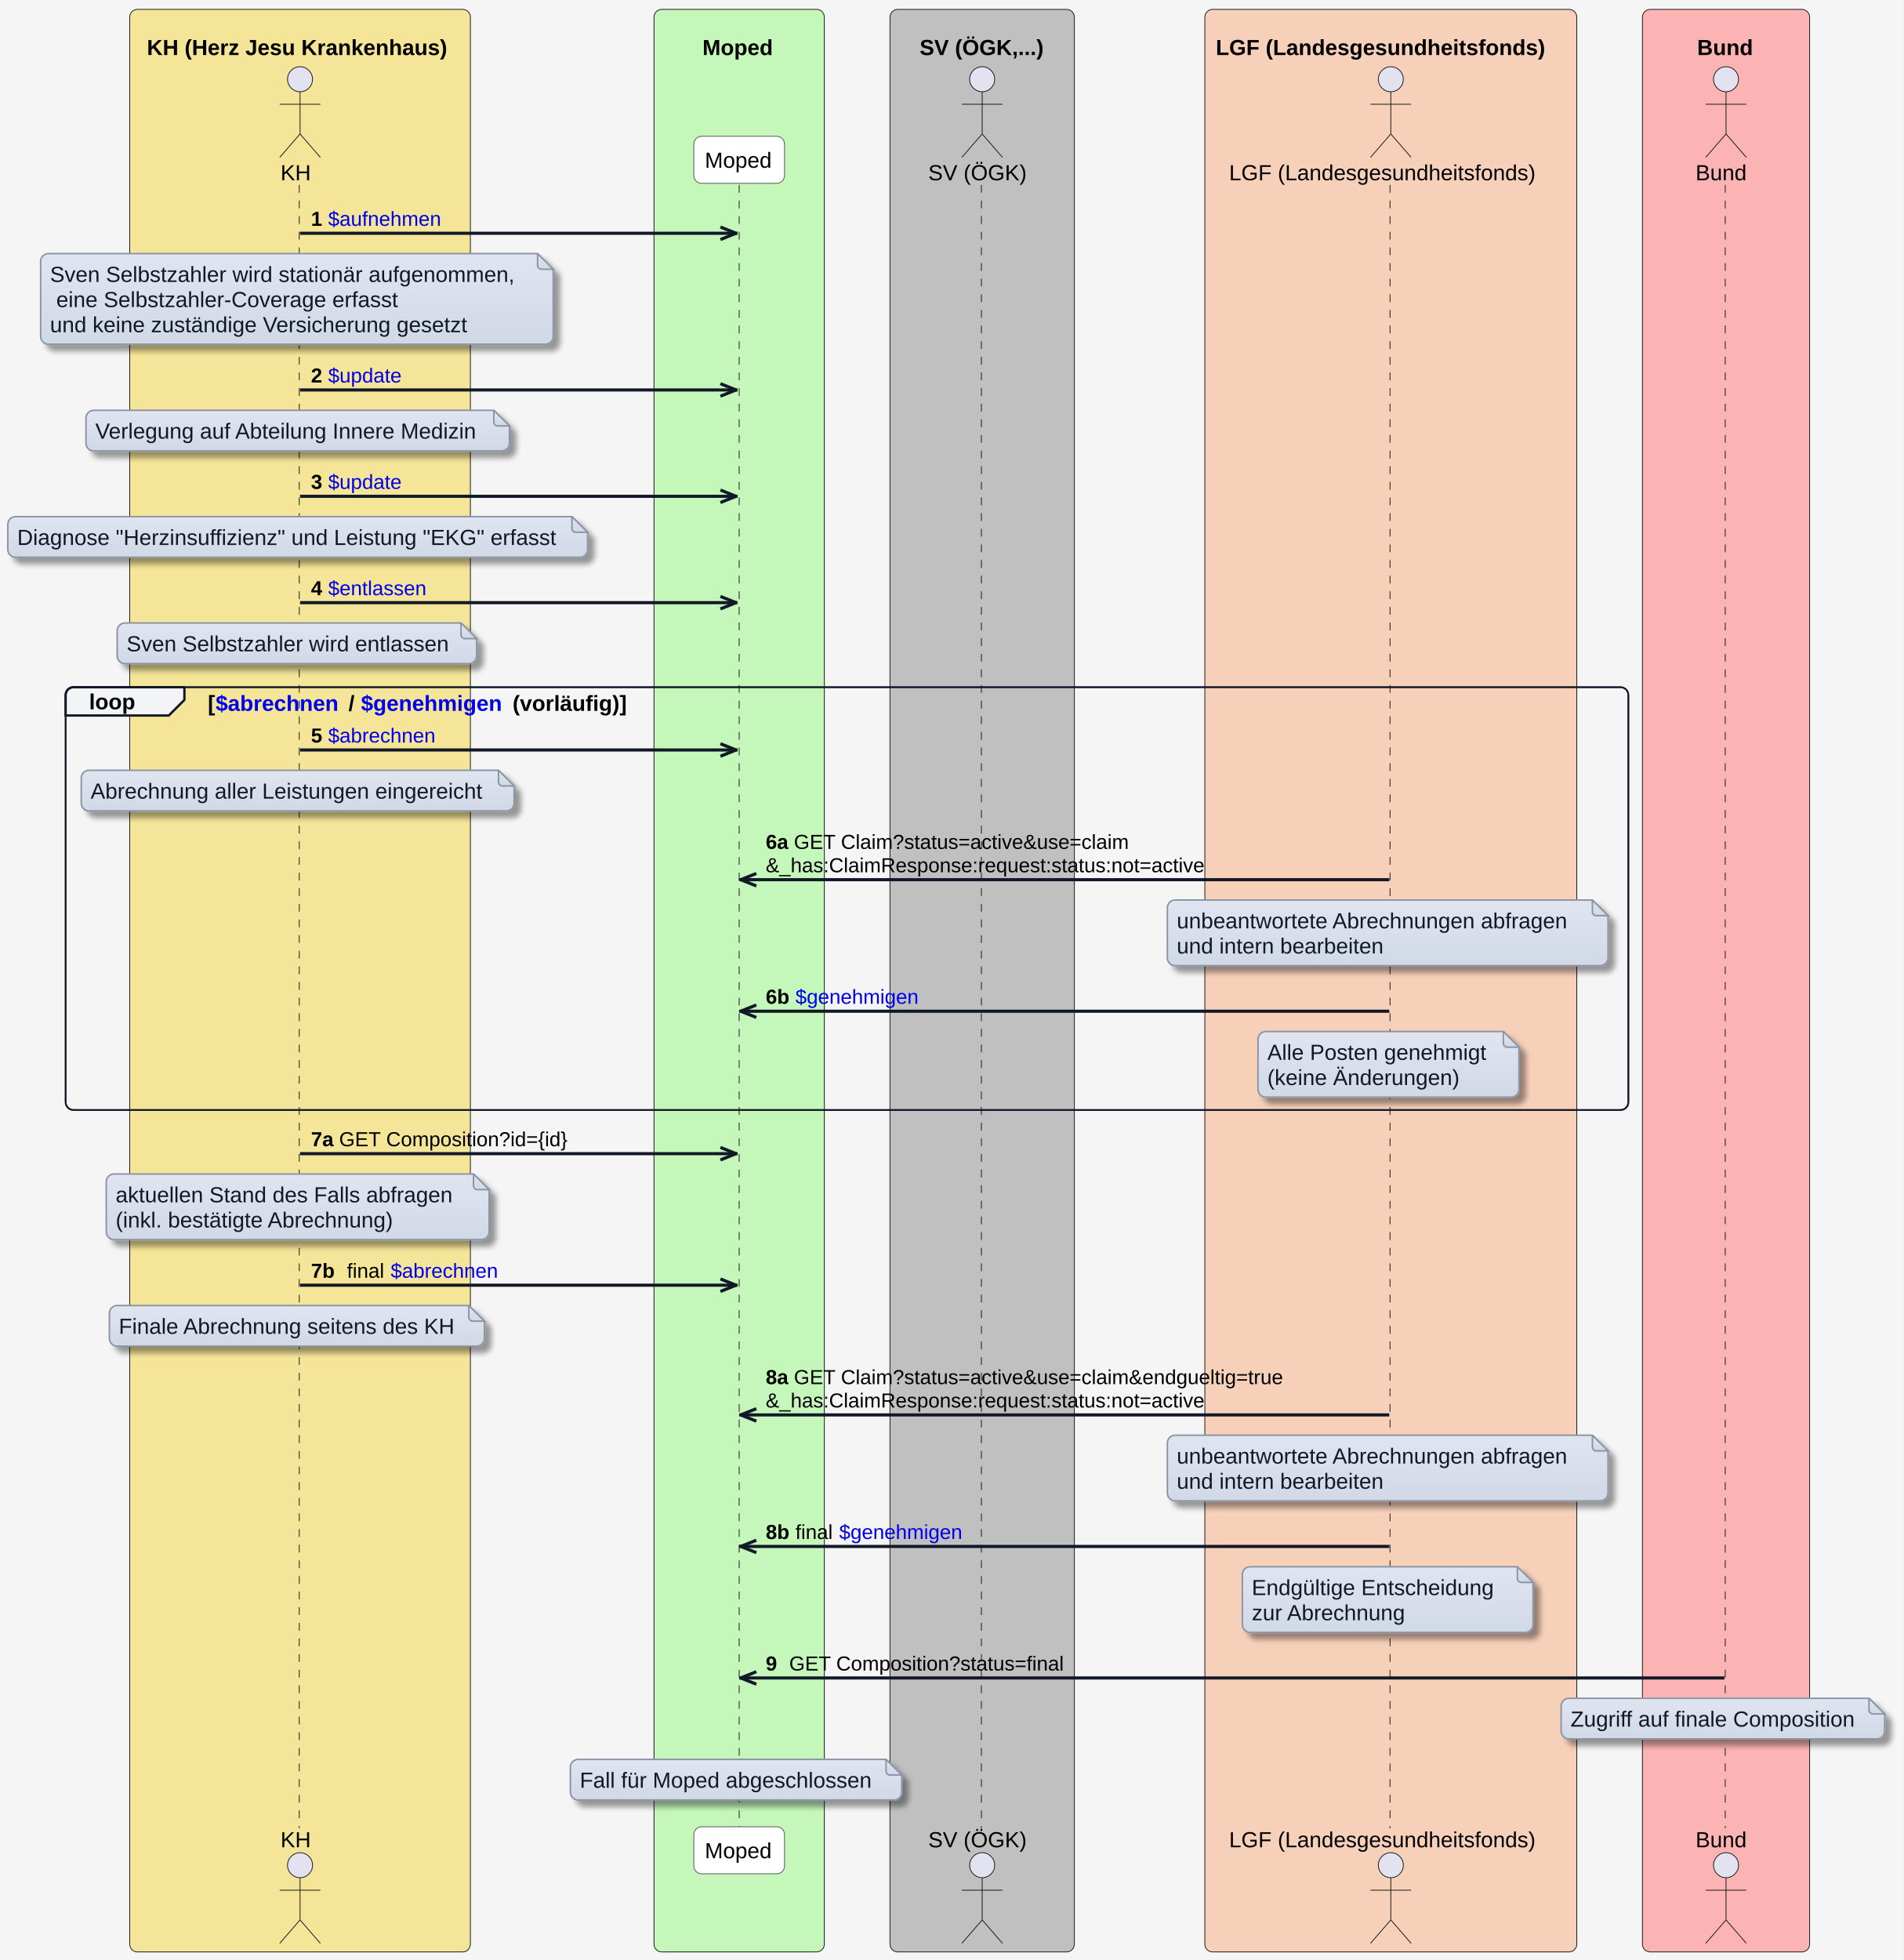
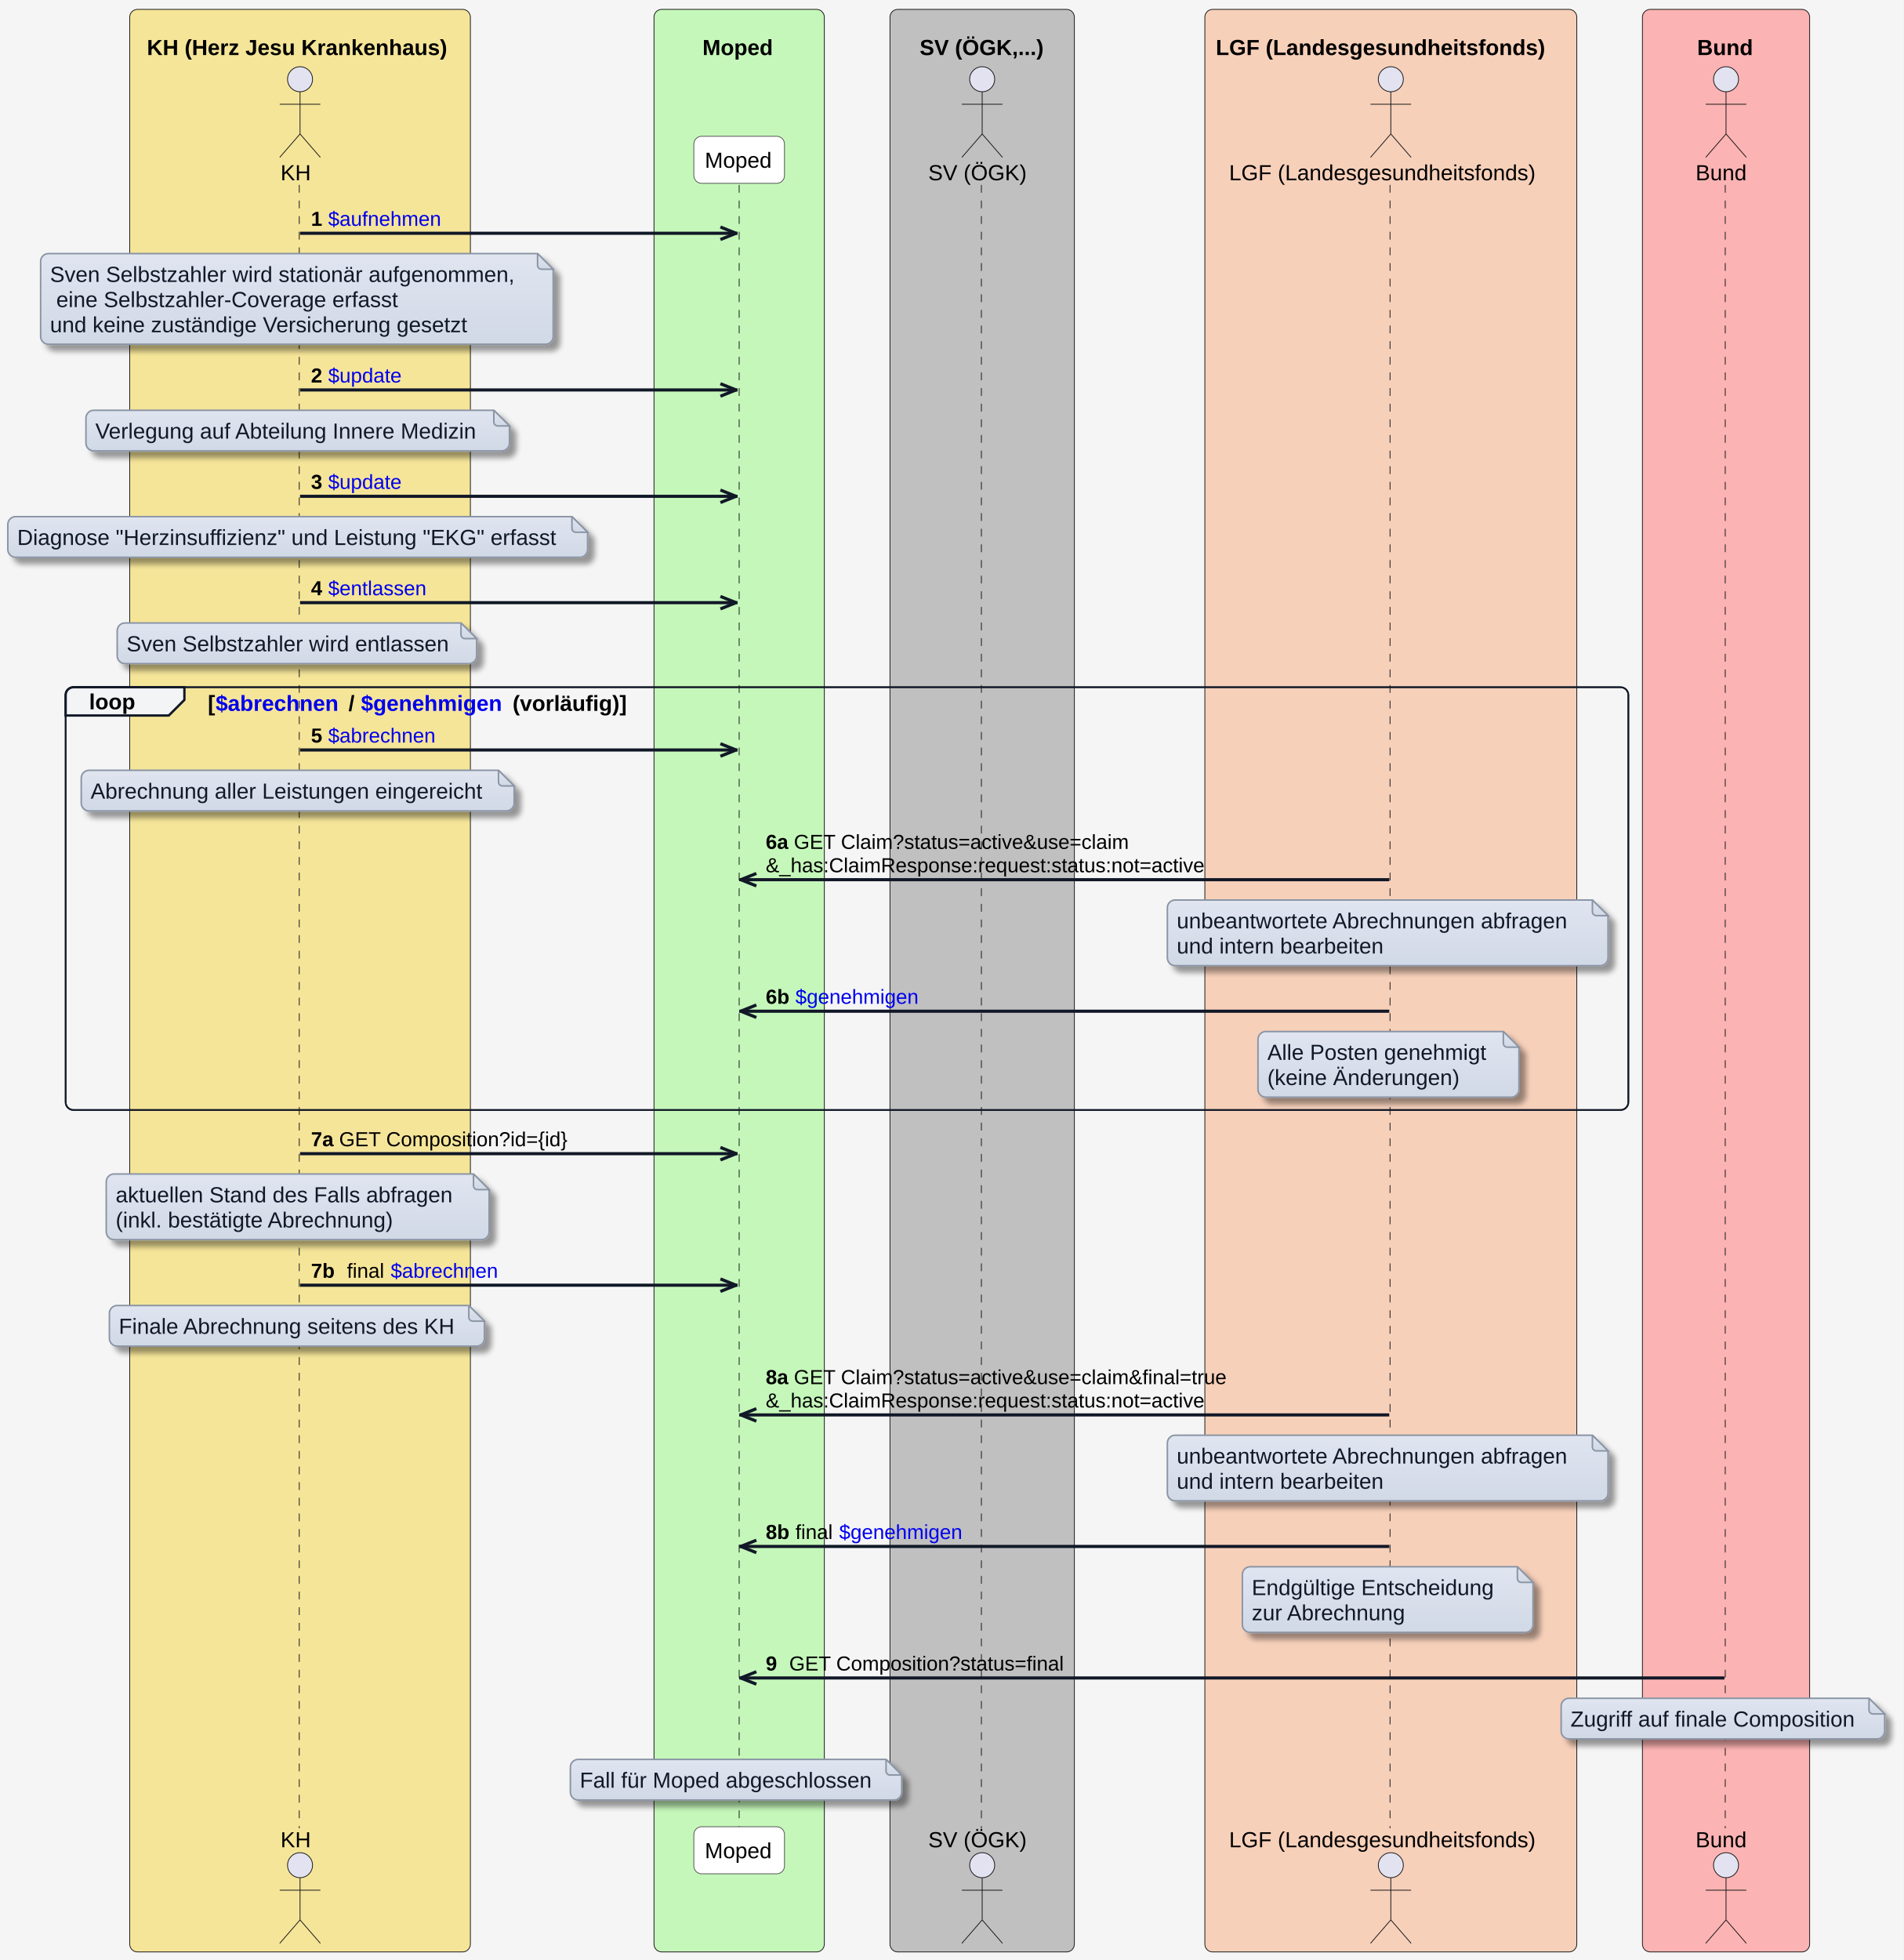
<svg xmlns="http://www.w3.org/2000/svg" xmlns:xlink="http://www.w3.org/1999/xlink" contentStyleType="text/css" height="1254px" preserveAspectRatio="none" style="width:1218px;height:1254px;background:#F5F5F5;" version="1.1" viewBox="0 0 1218 1254" width="1218px" zoomAndPan="magnify">
  <defs>
    <linearGradient id="gvfesu367sgdf0" x1="50%" x2="50%" y1="0%" y2="100%">
      <stop offset="0%" stop-color="#E0E5F0" />
      <stop offset="100%" stop-color="#D1D9E6" />
    </linearGradient>
    <filter height="300%" id="fvfesu367sgdf" width="300%" x="-1" y="-1">
      <feGaussianBlur result="blurOut" stdDeviation="2.0" />
      <feColorMatrix in="blurOut" result="blurOut2" type="matrix" values="0 0 0 0 0 0 0 0 0 0 0 0 0 0 0 0 0 0 .4 0" />
      <feOffset dx="4.0" dy="4.0" in="blurOut2" result="blurOut3" />
      <feBlend in="SourceGraphic" in2="blurOut3" mode="normal" />
    </filter>
  </defs>
  <g>
    <rect fill="#F5F5F5" height="1254" style="stroke:none;stroke-width:1.0;" width="1218" x="0" y="0" />
    <rect fill="#F5E599" height="1242.847" rx="5" ry="5" style="stroke:#181818;stroke-width:0.5;" width="218" x="83" y="6" />
    <text fill="#000000" font-family="Arial" font-size="14" font-weight="bold" lengthAdjust="spacing" textLength="4" x="86" y="19.132"> </text>
    <text fill="#000000" font-family="Arial" font-size="14" font-weight="bold" lengthAdjust="spacing" textLength="196" x="94" y="35.23">KH (Herz Jesu Krankenhaus)</text>
    <rect fill="#C5F7BA" height="1242.847" rx="5" ry="5" style="stroke:#181818;stroke-width:0.5;" width="109" x="418.5" y="6" />
    <text fill="#000000" font-family="Arial" font-size="14" font-weight="bold" lengthAdjust="spacing" textLength="4" x="421.5" y="19.132"> </text>
    <text fill="#000000" font-family="Arial" font-size="14" font-weight="bold" lengthAdjust="spacing" textLength="47" x="449.5" y="35.23">Moped</text>
    <rect fill="#C0C0C0" height="1242.847" rx="5" ry="5" style="stroke:#181818;stroke-width:0.5;" width="118" x="569.5" y="6" />
    <text fill="#000000" font-family="Arial" font-size="14" font-weight="bold" lengthAdjust="spacing" textLength="4" x="572.5" y="19.132"> </text>
    <text fill="#000000" font-family="Arial" font-size="14" font-weight="bold" lengthAdjust="spacing" textLength="80" x="588.5" y="35.23">SV (ÖGK,...)</text>
    <rect fill="#F7D0BA" height="1242.847" rx="5" ry="5" style="stroke:#181818;stroke-width:0.5;" width="238" x="771" y="6" />
    <text fill="#000000" font-family="Arial" font-size="14" font-weight="bold" lengthAdjust="spacing" textLength="4" x="774" y="19.132"> </text>
    <text fill="#000000" font-family="Arial" font-size="14" font-weight="bold" lengthAdjust="spacing" textLength="220" x="778" y="35.23">LGF (Landesgesundheitsfonds)</text>
    <rect fill="#FCB3B3" height="1242.847" rx="5" ry="5" style="stroke:#181818;stroke-width:0.5;" width="107" x="1051" y="6" />
    <text fill="#000000" font-family="Arial" font-size="14" font-weight="bold" lengthAdjust="spacing" textLength="4" x="1054" y="19.132"> </text>
    <text fill="#000000" font-family="Arial" font-size="14" font-weight="bold" lengthAdjust="spacing" textLength="37" x="1086" y="35.23">Bund</text>
    <rect fill="none" height="270.485" rx="5" ry="5" style="stroke:#111827;stroke-width:1.0;" width="1000" x="42" y="439.683" />
    <line style="stroke:#181818;stroke-width:0.5;stroke-dasharray:5.0,5.0;" x1="191.5" x2="191.5" y1="118.296" y2="1169.748" />
    <line style="stroke:#181818;stroke-width:0.5;stroke-dasharray:5.0,5.0;" x1="473" x2="473" y1="118.296" y2="1169.748" />
    <line style="stroke:#181818;stroke-width:0.5;stroke-dasharray:5.0,5.0;" x1="628" x2="628" y1="118.296" y2="1169.748" />
    <line style="stroke:#181818;stroke-width:0.5;stroke-dasharray:5.0,5.0;" x1="889.5" x2="889.5" y1="118.296" y2="1169.748" />
    <line style="stroke:#181818;stroke-width:0.5;stroke-dasharray:5.0,5.0;" x1="1104" x2="1104" y1="118.296" y2="1169.748" />
    <text fill="#000000" font-family="Arial" font-size="14" lengthAdjust="spacing" textLength="19" x="179.5" y="115.329">KH</text>
    <ellipse cx="192" cy="50.697" fill="#E2E2F0" rx="8" ry="8" style="stroke:#181818;stroke-width:0.5;" />
    <path d="M192,58.697 L192,85.697 M179,66.697 L205,66.697 M192,85.697 L179,100.697 M192,85.697 L205,100.697 " fill="none" style="stroke:#181818;stroke-width:0.5;" />
    <text fill="#000000" font-family="Arial" font-size="14" lengthAdjust="spacing" textLength="19" x="179.5" y="1181.88">KH</text>
    <ellipse cx="192" cy="1193.347" fill="#E2E2F0" rx="8" ry="8" style="stroke:#181818;stroke-width:0.5;" />
    <path d="M192,1201.347 L192,1228.347 M179,1209.347 L205,1209.347 M192,1228.347 L179,1243.347 M192,1228.347 L205,1243.347 " fill="none" style="stroke:#181818;stroke-width:0.5;" />
    <rect fill="#FFFFFF" height="30.099" rx="5" ry="5" style="stroke:#555555;stroke-width:0.5;" width="58" x="444" y="87.197" />
    <text fill="#000000" font-family="Arial" font-size="14" lengthAdjust="spacing" textLength="44" x="451" y="107.329">Moped</text>
    <rect fill="#FFFFFF" height="30.099" rx="5" ry="5" style="stroke:#555555;stroke-width:0.5;" width="58" x="444" y="1168.748" />
    <text fill="#000000" font-family="Arial" font-size="14" lengthAdjust="spacing" textLength="44" x="451" y="1188.88">Moped</text>
    <text fill="#000000" font-family="Arial" font-size="14" lengthAdjust="spacing" textLength="63" x="594" y="115.329">SV (ÖGK)</text>
    <ellipse cx="628.5" cy="50.697" fill="#E2E2F0" rx="8" ry="8" style="stroke:#181818;stroke-width:0.5;" />
    <path d="M628.5,58.697 L628.5,85.697 M615.5,66.697 L641.5,66.697 M628.5,85.697 L615.5,100.697 M628.5,85.697 L641.5,100.697 " fill="none" style="stroke:#181818;stroke-width:0.5;" />
    <text fill="#000000" font-family="Arial" font-size="14" lengthAdjust="spacing" textLength="63" x="594" y="1181.88">SV (ÖGK)</text>
    <ellipse cx="628.5" cy="1193.347" fill="#E2E2F0" rx="8" ry="8" style="stroke:#181818;stroke-width:0.5;" />
    <path d="M628.5,1201.347 L628.5,1228.347 M615.5,1209.347 L641.5,1209.347 M628.5,1228.347 L615.5,1243.347 M628.5,1228.347 L641.5,1243.347 " fill="none" style="stroke:#181818;stroke-width:0.5;" />
    <text fill="#000000" font-family="Arial" font-size="14" lengthAdjust="spacing" textLength="201" x="786.5" y="115.329">LGF (Landesgesundheitsfonds)</text>
    <ellipse cx="890" cy="50.697" fill="#E2E2F0" rx="8" ry="8" style="stroke:#181818;stroke-width:0.5;" />
    <path d="M890,58.697 L890,85.697 M877,66.697 L903,66.697 M890,85.697 L877,100.697 M890,85.697 L903,100.697 " fill="none" style="stroke:#181818;stroke-width:0.5;" />
    <text fill="#000000" font-family="Arial" font-size="14" lengthAdjust="spacing" textLength="201" x="786.5" y="1181.88">LGF (Landesgesundheitsfonds)</text>
    <ellipse cx="890" cy="1193.347" fill="#E2E2F0" rx="8" ry="8" style="stroke:#181818;stroke-width:0.5;" />
    <path d="M890,1201.347 L890,1228.347 M877,1209.347 L903,1209.347 M890,1228.347 L877,1243.347 M890,1228.347 L903,1243.347 " fill="none" style="stroke:#181818;stroke-width:0.5;" />
    <text fill="#000000" font-family="Arial" font-size="14" lengthAdjust="spacing" textLength="33" x="1085" y="115.329">Bund</text>
    <ellipse cx="1104.5" cy="50.697" fill="#E2E2F0" rx="8" ry="8" style="stroke:#181818;stroke-width:0.5;" />
    <path d="M1104.5,58.697 L1104.5,85.697 M1091.5,66.697 L1117.5,66.697 M1104.5,85.697 L1091.5,100.697 M1104.5,85.697 L1117.5,100.697 " fill="none" style="stroke:#181818;stroke-width:0.5;" />
    <text fill="#000000" font-family="Arial" font-size="14" lengthAdjust="spacing" textLength="33" x="1085" y="1181.88">Bund</text>
    <ellipse cx="1104.5" cy="1193.347" fill="#E2E2F0" rx="8" ry="8" style="stroke:#181818;stroke-width:0.5;" />
    <path d="M1104.5,1201.347 L1104.5,1228.347 M1091.5,1209.347 L1117.5,1209.347 M1104.5,1228.347 L1091.5,1243.347 M1104.5,1228.347 L1117.5,1243.347 " fill="none" style="stroke:#181818;stroke-width:0.5;" />
    <line style="stroke:#111827;stroke-width:2.0;" x1="471" x2="461" y1="149.245" y2="145.245" />
    <line style="stroke:#111827;stroke-width:2.0;" x1="471" x2="461" y1="149.245" y2="153.245" />
    <line style="stroke:#111827;stroke-width:2.0;" x1="192" x2="472" y1="149.245" y2="149.245" />
    <text fill="#000000" font-family="Arial" font-size="13" font-weight="bold" lengthAdjust="spacing" textLength="7" x="199" y="144.49">1</text>
    <text fill="#000000" font-family="Arial" font-size="13" lengthAdjust="spacing" textLength="4" x="206" y="144.49"> </text>
    <a href="OperationDefinition-MOPED.Patient.Aufnehmen.html" target="_top" title="OperationDefinition-MOPED.Patient.Aufnehmen.html" xlink:actuate="onRequest" xlink:href="OperationDefinition-MOPED.Patient.Aufnehmen.html" xlink:show="new" xlink:title="OperationDefinition-MOPED.Patient.Aufnehmen.html" xlink:type="simple">
      <text fill="#0000EE" font-family="Arial" font-size="13" lengthAdjust="spacing" textLength="71" x="210" y="144.49">$aufnehmen</text>
    </a>
    <path d="M26,167.245 L26,215.245 A5,5 0 0 0 31,220.245 L349,220.245 A5,5 0 0 0 354,215.245 L354,172.245 L344,162.245 L31,162.245 A5,5 0 0 0 26,167.245 " fill="url(#gvfesu367sgdf0)" filter="url(#fvfesu367sgdf)" style="stroke:#8B95A5;stroke-width:1.0;" />
    <path d="M344,162.245 L344,169.745 A2.5,2.5 0 0 0 346.5,172.245 L354,172.245 L344,162.245 " fill="url(#gvfesu367sgdf0)" style="stroke:#8B95A5;stroke-width:1.0;" />
    <text fill="#111827" font-family="Arial" font-size="14" lengthAdjust="spacing" textLength="303" x="32" y="180.376">Sven Selbstzahler wird stationär aufgenommen,</text>
    <text fill="#111827" font-family="Arial" font-size="14" lengthAdjust="spacing" textLength="223" x="36" y="196.475">eine Selbstzahler-Coverage erfasst</text>
    <text fill="#111827" font-family="Arial" font-size="14" lengthAdjust="spacing" textLength="273" x="32" y="212.574">und keine zuständige Versicherung gesetzt</text>
    <line style="stroke:#111827;stroke-width:2.0;" x1="471" x2="461" y1="249.489" y2="245.489" />
    <line style="stroke:#111827;stroke-width:2.0;" x1="471" x2="461" y1="249.489" y2="253.489" />
    <line style="stroke:#111827;stroke-width:2.0;" x1="192" x2="472" y1="249.489" y2="249.489" />
    <text fill="#000000" font-family="Arial" font-size="13" font-weight="bold" lengthAdjust="spacing" textLength="7" x="199" y="244.734">2</text>
    <text fill="#000000" font-family="Arial" font-size="13" lengthAdjust="spacing" textLength="4" x="206" y="244.734"> </text>
    <a href="OperationDefinition-MOPED.Daten.Update.html" target="_top" title="OperationDefinition-MOPED.Daten.Update.html" xlink:actuate="onRequest" xlink:href="OperationDefinition-MOPED.Daten.Update.html" xlink:show="new" xlink:title="OperationDefinition-MOPED.Daten.Update.html" xlink:type="simple">
      <text fill="#0000EE" font-family="Arial" font-size="13" lengthAdjust="spacing" textLength="46" x="210" y="244.734">$update</text>
    </a>
    <path d="M55,267.489 L55,283.489 A5,5 0 0 0 60,288.489 L321,288.489 A5,5 0 0 0 326,283.489 L326,272.489 L316,262.489 L60,262.489 A5,5 0 0 0 55,267.489 " fill="url(#gvfesu367sgdf0)" filter="url(#fvfesu367sgdf)" style="stroke:#8B95A5;stroke-width:1.0;" />
    <path d="M316,262.489 L316,269.989 A2.5,2.5 0 0 0 318.5,272.489 L326,272.489 L316,262.489 " fill="url(#gvfesu367sgdf0)" style="stroke:#8B95A5;stroke-width:1.0;" />
    <text fill="#111827" font-family="Arial" font-size="14" lengthAdjust="spacing" textLength="250" x="61" y="280.621">Verlegung auf Abteilung Innere Medizin</text>
    <line style="stroke:#111827;stroke-width:2.0;" x1="471" x2="461" y1="317.537" y2="313.537" />
    <line style="stroke:#111827;stroke-width:2.0;" x1="471" x2="461" y1="317.537" y2="321.537" />
    <line style="stroke:#111827;stroke-width:2.0;" x1="192" x2="472" y1="317.537" y2="317.537" />
    <text fill="#000000" font-family="Arial" font-size="13" font-weight="bold" lengthAdjust="spacing" textLength="7" x="199" y="312.782">3</text>
    <text fill="#000000" font-family="Arial" font-size="13" lengthAdjust="spacing" textLength="4" x="206" y="312.782"> </text>
    <a href="OperationDefinition-MOPED.Daten.Update.html" target="_top" title="OperationDefinition-MOPED.Daten.Update.html" xlink:actuate="onRequest" xlink:href="OperationDefinition-MOPED.Daten.Update.html" xlink:show="new" xlink:title="OperationDefinition-MOPED.Daten.Update.html" xlink:type="simple">
      <text fill="#0000EE" font-family="Arial" font-size="13" lengthAdjust="spacing" textLength="46" x="210" y="312.782">$update</text>
    </a>
    <path d="M5,335.537 L5,351.537 A5,5 0 0 0 10,356.537 L371,356.537 A5,5 0 0 0 376,351.537 L376,340.537 L366,330.537 L10,330.537 A5,5 0 0 0 5,335.537 " fill="url(#gvfesu367sgdf0)" filter="url(#fvfesu367sgdf)" style="stroke:#8B95A5;stroke-width:1.0;" />
    <path d="M366,330.537 L366,338.037 A2.5,2.5 0 0 0 368.5,340.537 L376,340.537 L366,330.537 " fill="url(#gvfesu367sgdf0)" style="stroke:#8B95A5;stroke-width:1.0;" />
    <text fill="#111827" font-family="Arial" font-size="14" lengthAdjust="spacing" textLength="350" x="11" y="348.668">Diagnose "Herzinsuffizienz" und Leistung "EKG" erfasst</text>
    <line style="stroke:#111827;stroke-width:2.0;" x1="471" x2="461" y1="385.584" y2="381.584" />
    <line style="stroke:#111827;stroke-width:2.0;" x1="471" x2="461" y1="385.584" y2="389.584" />
    <line style="stroke:#111827;stroke-width:2.0;" x1="192" x2="472" y1="385.584" y2="385.584" />
    <text fill="#000000" font-family="Arial" font-size="13" font-weight="bold" lengthAdjust="spacing" textLength="7" x="199" y="380.829">4</text>
    <text fill="#000000" font-family="Arial" font-size="13" lengthAdjust="spacing" textLength="4" x="206" y="380.829"> </text>
    <a href="OperationDefinition-MOPED.Patient.Entlassen.html" target="_top" title="OperationDefinition-MOPED.Patient.Entlassen.html" xlink:actuate="onRequest" xlink:href="OperationDefinition-MOPED.Patient.Entlassen.html" xlink:show="new" xlink:title="OperationDefinition-MOPED.Patient.Entlassen.html" xlink:type="simple">
      <text fill="#0000EE" font-family="Arial" font-size="13" lengthAdjust="spacing" textLength="63" x="210" y="380.829">$entlassen</text>
    </a>
    <path d="M75,403.584 L75,419.584 A5,5 0 0 0 80,424.584 L300,424.584 A5,5 0 0 0 305,419.584 L305,408.584 L295,398.584 L80,398.584 A5,5 0 0 0 75,403.584 " fill="url(#gvfesu367sgdf0)" filter="url(#fvfesu367sgdf)" style="stroke:#8B95A5;stroke-width:1.0;" />
    <path d="M295,398.584 L295,406.084 A2.5,2.5 0 0 0 297.5,408.584 L305,408.584 L295,398.584 " fill="url(#gvfesu367sgdf0)" style="stroke:#8B95A5;stroke-width:1.0;" />
    <text fill="#111827" font-family="Arial" font-size="14" lengthAdjust="spacing" textLength="209" x="81" y="416.716">Sven Selbstzahler wird entlassen</text>
    <path d="M47,439.683 L118,439.683 L118,447.781 L108,457.781 L42,457.781 L42,444.683 A5,5 0 0 1 47,439.683 " fill="#F3F4F6" style="stroke:#111827;stroke-width:1.5;" />
    <rect fill="none" height="270.485" rx="5" ry="5" style="stroke:#111827;stroke-width:1.0;" width="1000" x="42" y="439.683" />
    <text fill="#000000" font-family="Arial" font-size="14" font-weight="bold" lengthAdjust="spacing" textLength="31" x="57" y="453.815">loop</text>
    <text fill="#000000" font-family="Arial" font-size="14" font-weight="bold" lengthAdjust="spacing" textLength="5" x="133" y="454.815">[</text>
    <a href="OperationDefinition-MOPED.Encounter.Abrechnen.html" target="_top" title="OperationDefinition-MOPED.Encounter.Abrechnen.html" xlink:actuate="onRequest" xlink:href="OperationDefinition-MOPED.Encounter.Abrechnen.html" xlink:show="new" xlink:title="OperationDefinition-MOPED.Encounter.Abrechnen.html" xlink:type="simple">
      <text fill="#0000EE" font-family="Arial" font-size="14" font-weight="bold" lengthAdjust="spacing" textLength="81" x="138" y="454.815">$abrechnen</text>
    </a>
    <text fill="#000000" font-family="Arial" font-size="14" font-weight="bold" lengthAdjust="spacing" textLength="4" x="223" y="454.815">/</text>
    <a href="OperationDefinition-MOPED.Abrechnung.Genehmigen.html" target="_top" title="OperationDefinition-MOPED.Abrechnung.Genehmigen.html" xlink:actuate="onRequest" xlink:href="OperationDefinition-MOPED.Abrechnung.Genehmigen.html" xlink:show="new" xlink:title="OperationDefinition-MOPED.Abrechnung.Genehmigen.html" xlink:type="simple">
      <text fill="#0000EE" font-family="Arial" font-size="14" font-weight="bold" lengthAdjust="spacing" textLength="93" x="231" y="454.815">$genehmigen</text>
    </a>
    <text fill="#000000" font-family="Arial" font-size="14" font-weight="bold" lengthAdjust="spacing" textLength="76" x="328" y="454.815">(vorläufig)]</text>
    <line style="stroke:#111827;stroke-width:2.0;" x1="471" x2="461" y1="479.829" y2="475.829" />
    <line style="stroke:#111827;stroke-width:2.0;" x1="471" x2="461" y1="479.829" y2="483.829" />
    <line style="stroke:#111827;stroke-width:2.0;" x1="192" x2="472" y1="479.829" y2="479.829" />
    <text fill="#000000" font-family="Arial" font-size="13" font-weight="bold" lengthAdjust="spacing" textLength="7" x="199" y="475.074">5</text>
    <text fill="#000000" font-family="Arial" font-size="13" lengthAdjust="spacing" textLength="4" x="206" y="475.074"> </text>
    <a href="OperationDefinition-MOPED.Encounter.Abrechnen.html" target="_top" title="OperationDefinition-MOPED.Encounter.Abrechnen.html" xlink:actuate="onRequest" xlink:href="OperationDefinition-MOPED.Encounter.Abrechnen.html" xlink:show="new" xlink:title="OperationDefinition-MOPED.Encounter.Abrechnen.html" xlink:type="simple">
      <text fill="#0000EE" font-family="Arial" font-size="13" lengthAdjust="spacing" textLength="67" x="210" y="475.074">$abrechnen</text>
    </a>
    <path d="M52,497.829 L52,513.829 A5,5 0 0 0 57,518.829 L324,518.829 A5,5 0 0 0 329,513.829 L329,502.829 L319,492.829 L57,492.829 A5,5 0 0 0 52,497.829 " fill="url(#gvfesu367sgdf0)" filter="url(#fvfesu367sgdf)" style="stroke:#8B95A5;stroke-width:1.0;" />
    <path d="M319,492.829 L319,500.329 A2.5,2.5 0 0 0 321.5,502.829 L329,502.829 L319,492.829 " fill="url(#gvfesu367sgdf0)" style="stroke:#8B95A5;stroke-width:1.0;" />
    <text fill="#111827" font-family="Arial" font-size="14" lengthAdjust="spacing" textLength="256" x="58" y="510.96">Abrechnung aller Leistungen eingereicht</text>
    <line style="stroke:#111827;stroke-width:2.0;" x1="474" x2="484" y1="562.825" y2="558.825" />
    <line style="stroke:#111827;stroke-width:2.0;" x1="474" x2="484" y1="562.825" y2="566.825" />
    <line style="stroke:#111827;stroke-width:2.0;" x1="473" x2="889" y1="562.825" y2="562.825" />
    <text fill="#000000" font-family="Arial" font-size="13" font-weight="bold" lengthAdjust="spacing" textLength="14" x="490" y="543.121">6a</text>
    <text fill="#000000" font-family="Arial" font-size="13" lengthAdjust="spacing" textLength="219" x="508" y="543.121">GET Claim?status=active&amp;use=claim</text>
    <text fill="#000000" font-family="Arial" font-size="13" lengthAdjust="spacing" textLength="284" x="490" y="558.07">&amp;_has:ClaimResponse:request:status:not=active</text>
    <path d="M747,580.825 L747,612.825 A5,5 0 0 0 752,617.825 L1024,617.825 A5,5 0 0 0 1029,612.825 L1029,585.825 L1019,575.825 L752,575.825 A5,5 0 0 0 747,580.825 " fill="url(#gvfesu367sgdf0)" filter="url(#fvfesu367sgdf)" style="stroke:#8B95A5;stroke-width:1.0;" />
    <path d="M1019,575.825 L1019,583.325 A2.5,2.5 0 0 0 1021.5,585.825 L1029,585.825 L1019,575.825 " fill="url(#gvfesu367sgdf0)" style="stroke:#8B95A5;stroke-width:1.0;" />
    <text fill="#111827" font-family="Arial" font-size="14" lengthAdjust="spacing" textLength="257" x="753" y="593.957">unbeantwortete Abrechnungen abfragen</text>
    <text fill="#111827" font-family="Arial" font-size="14" lengthAdjust="spacing" textLength="136" x="753" y="610.055">und intern bearbeiten</text>
    <line style="stroke:#111827;stroke-width:2.0;" x1="474" x2="484" y1="646.971" y2="642.971" />
    <line style="stroke:#111827;stroke-width:2.0;" x1="474" x2="484" y1="646.971" y2="650.971" />
    <line style="stroke:#111827;stroke-width:2.0;" x1="473" x2="889" y1="646.971" y2="646.971" />
    <text fill="#000000" font-family="Arial" font-size="13" font-weight="bold" lengthAdjust="spacing" textLength="15" x="490" y="642.216">6b</text>
    <text fill="#000000" font-family="Arial" font-size="13" lengthAdjust="spacing" textLength="4" x="505" y="642.216"> </text>
    <a href="OperationDefinition-MOPED.Abrechnung.Genehmigen.html" target="_top" title="OperationDefinition-MOPED.Abrechnung.Genehmigen.html" xlink:actuate="onRequest" xlink:href="OperationDefinition-MOPED.Abrechnung.Genehmigen.html" xlink:show="new" xlink:title="OperationDefinition-MOPED.Abrechnung.Genehmigen.html" xlink:type="simple">
      <text fill="#0000EE" font-family="Arial" font-size="13" lengthAdjust="spacing" textLength="77" x="509" y="642.216">$genehmigen</text>
    </a>
    <path d="M805,664.971 L805,696.971 A5,5 0 0 0 810,701.971 L967,701.971 A5,5 0 0 0 972,696.971 L972,669.971 L962,659.971 L810,659.971 A5,5 0 0 0 805,664.971 " fill="url(#gvfesu367sgdf0)" filter="url(#fvfesu367sgdf)" style="stroke:#8B95A5;stroke-width:1.0;" />
    <path d="M962,659.971 L962,667.471 A2.5,2.5 0 0 0 964.5,669.971 L972,669.971 L962,659.971 " fill="url(#gvfesu367sgdf0)" style="stroke:#8B95A5;stroke-width:1.0;" />
    <text fill="#111827" font-family="Arial" font-size="14" lengthAdjust="spacing" textLength="142" x="811" y="678.102">Alle Posten genehmigt</text>
    <text fill="#111827" font-family="Arial" font-size="14" lengthAdjust="spacing" textLength="126" x="811" y="694.201">(keine Änderungen)</text>
    <line style="stroke:#111827;stroke-width:2.0;" x1="471" x2="461" y1="738.117" y2="734.117" />
    <line style="stroke:#111827;stroke-width:2.0;" x1="471" x2="461" y1="738.117" y2="742.117" />
    <line style="stroke:#111827;stroke-width:2.0;" x1="192" x2="472" y1="738.117" y2="738.117" />
    <text fill="#000000" font-family="Arial" font-size="13" font-weight="bold" lengthAdjust="spacing" textLength="14" x="199" y="733.362">7a</text>
    <text fill="#000000" font-family="Arial" font-size="13" lengthAdjust="spacing" textLength="146" x="217" y="733.362">GET Composition?id={id}</text>
    <path d="M68,756.117 L68,788.117 A5,5 0 0 0 73,793.117 L308,793.117 A5,5 0 0 0 313,788.117 L313,761.117 L303,751.117 L73,751.117 A5,5 0 0 0 68,756.117 " fill="url(#gvfesu367sgdf0)" filter="url(#fvfesu367sgdf)" style="stroke:#8B95A5;stroke-width:1.0;" />
    <path d="M303,751.117 L303,758.617 A2.5,2.5 0 0 0 305.5,761.117 L313,761.117 L303,751.117 " fill="url(#gvfesu367sgdf0)" style="stroke:#8B95A5;stroke-width:1.0;" />
    <text fill="#111827" font-family="Arial" font-size="14" lengthAdjust="spacing" textLength="220" x="74" y="769.249">aktuellen Stand des Falls abfragen</text>
    <text fill="#111827" font-family="Arial" font-size="14" lengthAdjust="spacing" textLength="182" x="74" y="785.347">(inkl. bestätigte Abrechnung)</text>
    <line style="stroke:#111827;stroke-width:2.0;" x1="471" x2="461" y1="822.263" y2="818.263" />
    <line style="stroke:#111827;stroke-width:2.0;" x1="471" x2="461" y1="822.263" y2="826.263" />
    <line style="stroke:#111827;stroke-width:2.0;" x1="192" x2="472" y1="822.263" y2="822.263" />
    <text fill="#000000" font-family="Arial" font-size="13" font-weight="bold" lengthAdjust="spacing" textLength="15" x="199" y="817.508">7b</text>
    <text fill="#000000" font-family="Arial" font-size="13" lengthAdjust="spacing" textLength="24" x="222" y="817.508">final</text>
    <a href="OperationDefinition-MOPED.Encounter.Abrechnen.html" target="_top" title="OperationDefinition-MOPED.Encounter.Abrechnen.html" xlink:actuate="onRequest" xlink:href="OperationDefinition-MOPED.Encounter.Abrechnen.html" xlink:show="new" xlink:title="OperationDefinition-MOPED.Encounter.Abrechnen.html" xlink:type="simple">
      <text fill="#0000EE" font-family="Arial" font-size="13" lengthAdjust="spacing" textLength="67" x="250" y="817.508">$abrechnen</text>
    </a>
    <path d="M70,840.263 L70,856.263 A5,5 0 0 0 75,861.263 L305,861.263 A5,5 0 0 0 310,856.263 L310,845.263 L300,835.263 L75,835.263 A5,5 0 0 0 70,840.263 " fill="url(#gvfesu367sgdf0)" filter="url(#fvfesu367sgdf)" style="stroke:#8B95A5;stroke-width:1.0;" />
    <path d="M300,835.263 L300,842.763 A2.5,2.5 0 0 0 302.5,845.263 L310,845.263 L300,835.263 " fill="url(#gvfesu367sgdf0)" style="stroke:#8B95A5;stroke-width:1.0;" />
    <text fill="#111827" font-family="Arial" font-size="14" lengthAdjust="spacing" textLength="219" x="76" y="853.394">Finale Abrechnung seitens des KH</text>
    <line style="stroke:#111827;stroke-width:2.0;" x1="474" x2="484" y1="905.259" y2="901.259" />
    <line style="stroke:#111827;stroke-width:2.0;" x1="474" x2="484" y1="905.259" y2="909.259" />
    <line style="stroke:#111827;stroke-width:2.0;" x1="473" x2="889" y1="905.259" y2="905.259" />
    <text fill="#000000" font-family="Arial" font-size="13" font-weight="bold" lengthAdjust="spacing" textLength="14" x="490" y="885.555">8a</text>
-     <text fill="#000000" font-family="Arial" font-size="13" lengthAdjust="spacing" textLength="317" x="508" y="885.555">GET Claim?status=active&amp;use=claim&amp;endgueltig=true</text>
+     <text fill="#000000" font-family="Arial" font-size="13" lengthAdjust="spacing" textLength="317" x="508" y="885.555">GET Claim?status=active&amp;use=claim&amp;final=true</text>
    <text fill="#000000" font-family="Arial" font-size="13" lengthAdjust="spacing" textLength="284" x="490" y="900.504">&amp;_has:ClaimResponse:request:status:not=active</text>
    <path d="M747,923.259 L747,955.259 A5,5 0 0 0 752,960.259 L1024,960.259 A5,5 0 0 0 1029,955.259 L1029,928.259 L1019,918.259 L752,918.259 A5,5 0 0 0 747,923.259 " fill="url(#gvfesu367sgdf0)" filter="url(#fvfesu367sgdf)" style="stroke:#8B95A5;stroke-width:1.0;" />
    <path d="M1019,918.259 L1019,925.759 A2.5,2.5 0 0 0 1021.5,928.259 L1029,928.259 L1019,918.259 " fill="url(#gvfesu367sgdf0)" style="stroke:#8B95A5;stroke-width:1.0;" />
    <text fill="#111827" font-family="Arial" font-size="14" lengthAdjust="spacing" textLength="257" x="753" y="936.391">unbeantwortete Abrechnungen abfragen</text>
    <text fill="#111827" font-family="Arial" font-size="14" lengthAdjust="spacing" textLength="136" x="753" y="952.489">und intern bearbeiten</text>
    <line style="stroke:#111827;stroke-width:2.0;" x1="474" x2="484" y1="989.405" y2="985.405" />
    <line style="stroke:#111827;stroke-width:2.0;" x1="474" x2="484" y1="989.405" y2="993.405" />
    <line style="stroke:#111827;stroke-width:2.0;" x1="473" x2="889" y1="989.405" y2="989.405" />
    <text fill="#000000" font-family="Arial" font-size="13" font-weight="bold" lengthAdjust="spacing" textLength="15" x="490" y="984.65">8b</text>
    <text fill="#000000" font-family="Arial" font-size="13" lengthAdjust="spacing" textLength="24" x="509" y="984.65">final</text>
    <a href="OperationDefinition-MOPED.Abrechnung.Genehmigen.html" target="_top" title="OperationDefinition-MOPED.Abrechnung.Genehmigen.html" xlink:actuate="onRequest" xlink:href="OperationDefinition-MOPED.Abrechnung.Genehmigen.html" xlink:show="new" xlink:title="OperationDefinition-MOPED.Abrechnung.Genehmigen.html" xlink:type="simple">
      <text fill="#0000EE" font-family="Arial" font-size="13" lengthAdjust="spacing" textLength="77" x="537" y="984.65">$genehmigen</text>
    </a>
    <path d="M795,1007.405 L795,1039.405 A5,5 0 0 0 800,1044.405 L976,1044.405 A5,5 0 0 0 981,1039.405 L981,1012.405 L971,1002.405 L800,1002.405 A5,5 0 0 0 795,1007.405 " fill="url(#gvfesu367sgdf0)" filter="url(#fvfesu367sgdf)" style="stroke:#8B95A5;stroke-width:1.0;" />
    <path d="M971,1002.405 L971,1009.905 A2.5,2.5 0 0 0 973.5,1012.405 L981,1012.405 L971,1002.405 " fill="url(#gvfesu367sgdf0)" style="stroke:#8B95A5;stroke-width:1.0;" />
    <text fill="#111827" font-family="Arial" font-size="14" lengthAdjust="spacing" textLength="157" x="801" y="1020.537">Endgültige Entscheidung</text>
    <text fill="#111827" font-family="Arial" font-size="14" lengthAdjust="spacing" textLength="101" x="801" y="1036.635">zur Abrechnung</text>
    <line style="stroke:#111827;stroke-width:2.0;" x1="474" x2="484" y1="1073.551" y2="1069.551" />
    <line style="stroke:#111827;stroke-width:2.0;" x1="474" x2="484" y1="1073.551" y2="1077.551" />
    <line style="stroke:#111827;stroke-width:2.0;" x1="473" x2="1103.5" y1="1073.551" y2="1073.551" />
    <text fill="#000000" font-family="Arial" font-size="13" font-weight="bold" lengthAdjust="spacing" textLength="7" x="490" y="1068.796">9</text>
    <text fill="#000000" font-family="Arial" font-size="13" lengthAdjust="spacing" textLength="178" x="505" y="1068.796">GET Composition?status=final</text>
    <path d="M999,1091.551 L999,1107.551 A5,5 0 0 0 1004,1112.551 L1201,1112.551 A5,5 0 0 0 1206,1107.551 L1206,1096.551 L1196,1086.551 L1004,1086.551 A5,5 0 0 0 999,1091.551 " fill="url(#gvfesu367sgdf0)" filter="url(#fvfesu367sgdf)" style="stroke:#8B95A5;stroke-width:1.0;" />
    <path d="M1196,1086.551 L1196,1094.051 A2.5,2.5 0 0 0 1198.5,1096.551 L1206,1096.551 L1196,1086.551 " fill="url(#gvfesu367sgdf0)" style="stroke:#8B95A5;stroke-width:1.0;" />
    <text fill="#111827" font-family="Arial" font-size="14" lengthAdjust="spacing" textLength="186" x="1005" y="1104.683">Zugriff auf finale Composition</text>
    <path d="M365,1130.649 L365,1146.649 A5,5 0 0 0 370,1151.649 L572,1151.649 A5,5 0 0 0 577,1146.649 L577,1135.649 L567,1125.649 L370,1125.649 A5,5 0 0 0 365,1130.649 " fill="url(#gvfesu367sgdf0)" filter="url(#fvfesu367sgdf)" style="stroke:#8B95A5;stroke-width:1.0;" />
    <path d="M567,1125.649 L567,1133.149 A2.5,2.5 0 0 0 569.5,1135.649 L577,1135.649 L567,1125.649 " fill="url(#gvfesu367sgdf0)" style="stroke:#8B95A5;stroke-width:1.0;" />
    <text fill="#111827" font-family="Arial" font-size="14" lengthAdjust="spacing" textLength="191" x="371" y="1143.781">Fall für Moped abgeschlossen</text>
  </g>
</svg>
